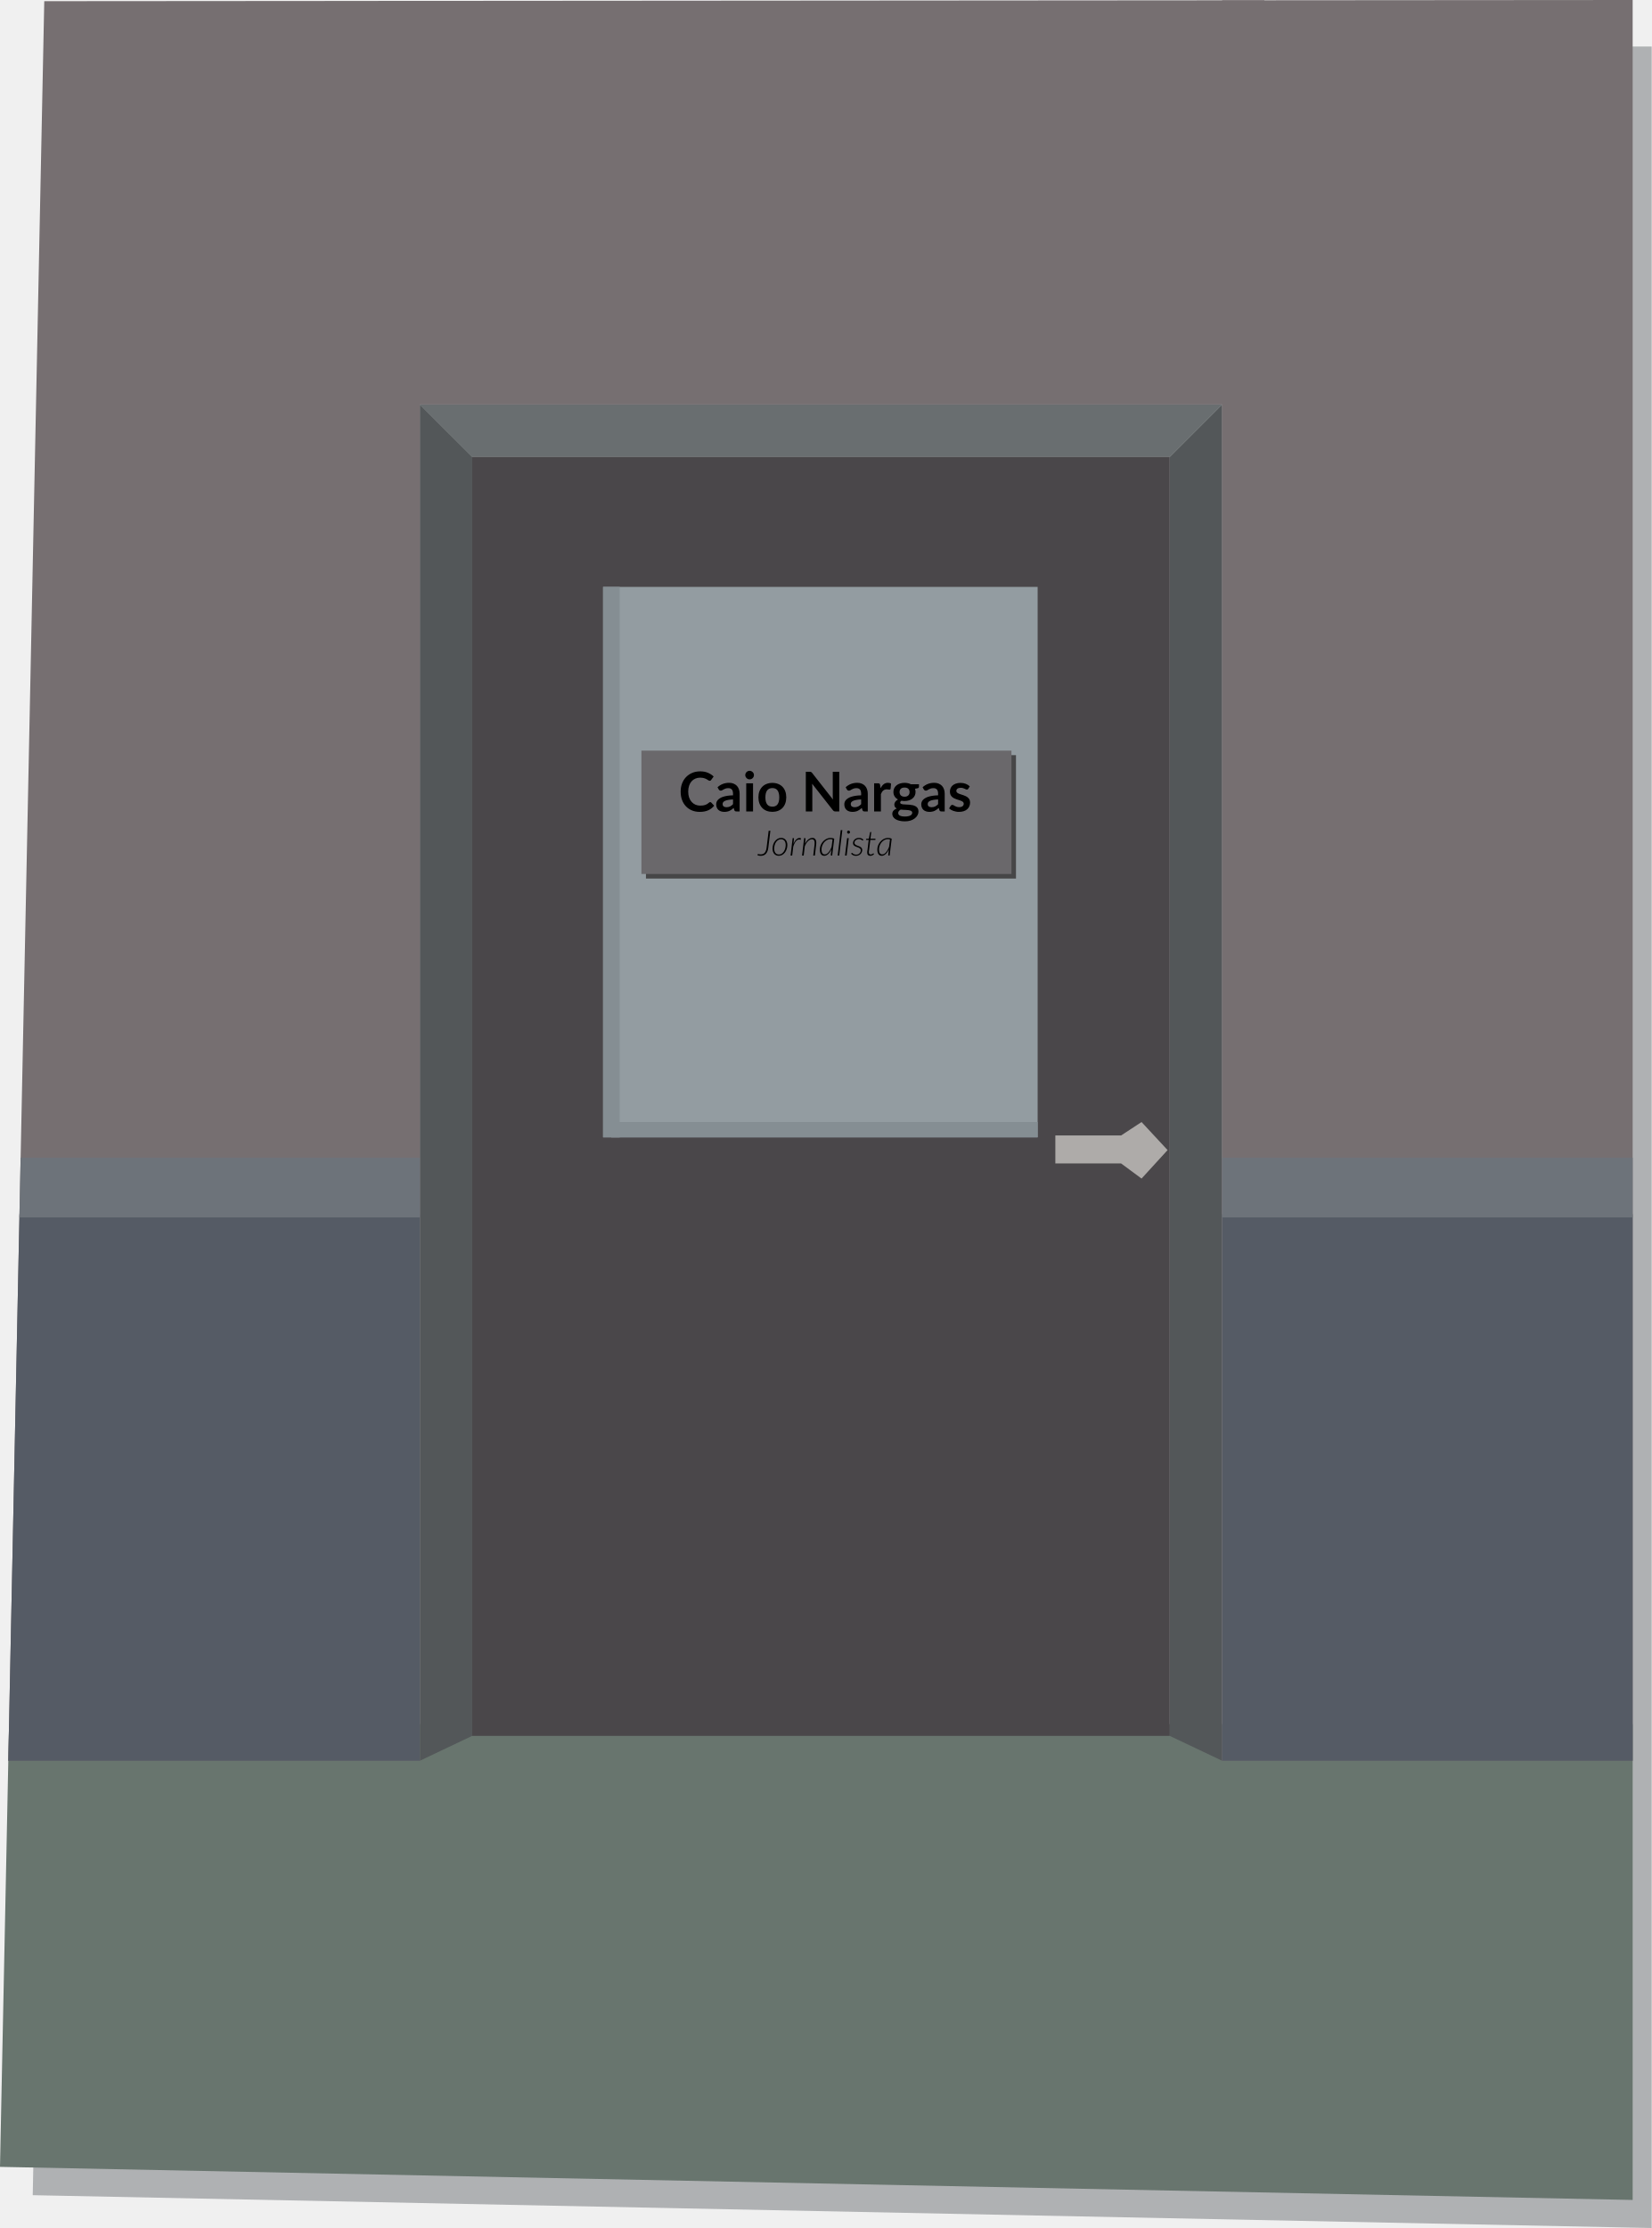
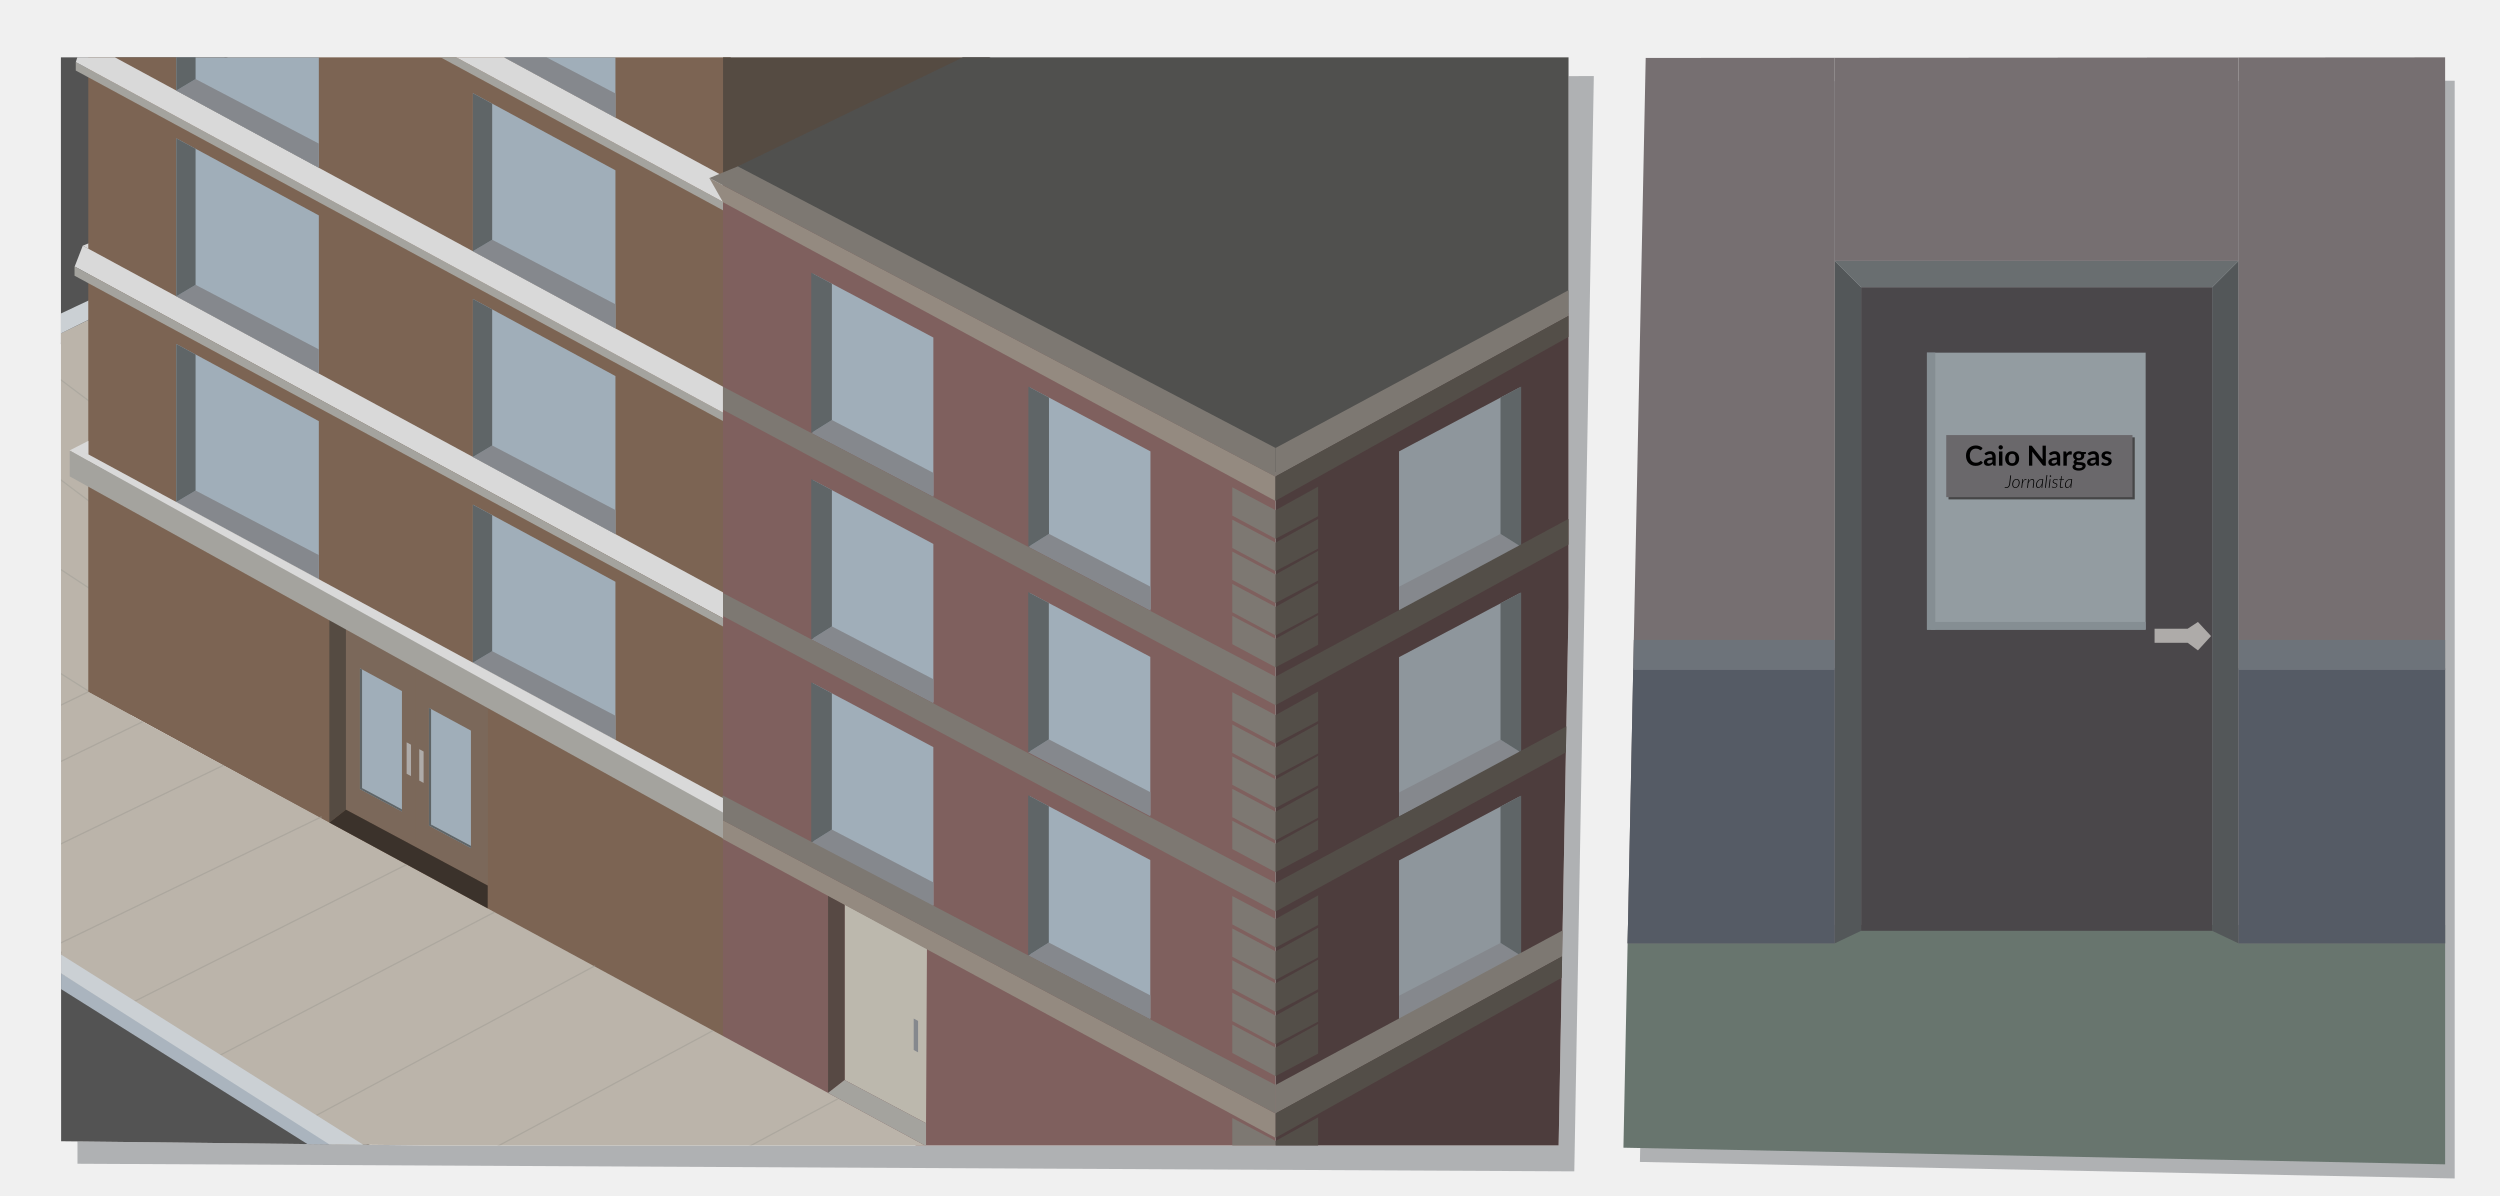
- <svg xmlns="http://www.w3.org/2000/svg" id="Camada_2" data-name="Camada 2" viewBox="0 0 651.44 878.6">
+ <svg xmlns="http://www.w3.org/2000/svg" viewBox="0 0 1920 918.04">
  <defs>
    <style>
      .cls-1 {
        fill: #68756e;
      }

      .cls-2 {
+         fill: #4d3d3d;
+       }
+ 
+       .cls-3 {
        fill: #939ca1;
      }

-       .cls-3 {
+       .cls-4 {
        fill: #535759;
      }

-       .cls-4 {
+       .cls-5 {
+         fill: #a0aeb9;
+       }
+ 
+       .cls-6 {
+         font-family: Lato-Bold, Lato;
+         font-size: 21.2px;
+         font-weight: 700;
+       }
+ 
+       .cls-7 {
+         fill: #bbb4aa;
+       }
+ 
+       .cls-8 {
+         fill: #fff;
+       }
+ 
+       .cls-9 {
+         fill: #535353;
+         stroke: #000;
+       }
+ 
+       .cls-10 {
+         fill: #3b322b;
+       }
+ 
+       .cls-11 {
+         fill: #85888d;
+       }
+ 
+       .cls-12 {
        fill: #766f71;
      }

-       .cls-5 {
+       .cls-13 {
        fill: #4a474a;
      }

-       .cls-6 {
+       .cls-14 {
+         fill: #7c6453;
+       }
+ 
+       .cls-15 {
        fill: #6a686b;
      }

-       .cls-7 {
+       .cls-16, .cls-17, .cls-18 {
        fill: none;
      }

-       .cls-8 {
+       .cls-19 {
        fill: #858e93;
      }

-       .cls-9 {
+       .cls-20 {
+         fill: #534e48;
+       }
+ 
+       .cls-21 {
+         fill: #7b685a;
+       }
+ 
+       .cls-22 {
+         fill: #554b42;
+       }
+ 
+       .cls-23 {
        fill: #464647;
      }

-       .cls-10 {
+       .cls-24 {
+         fill: #aab4be;
+       }
+ 
+       .cls-25 {
+         fill: #574944;
+       }
+ 
+       .cls-26 {
+         fill: #7f605e;
+       }
+ 
+       .cls-27 {
+         clip-path: url(#clippath-1);
+       }
+ 
+       .cls-28 {
        fill: #696e70;
      }

-       .cls-11 {
+       .cls-29 {
+         fill: #bcb8ad;
+       }
+ 
+       .cls-30 {
        fill: #afb1b3;
      }

-       .cls-12 {
+       .cls-31 {
+         fill: #5f6567;
+       }
+ 
+       .cls-32 {
+         fill: #50504e;
+       }
+ 
+       .cls-33 {
+         fill: #6d737a;
+       }
+ 
+       .cls-34 {
        font-family: Lato-LightItalic, Lato;
-         font-size: 13.79px;
+         font-size: 13.51px;
        font-style: italic;
        font-weight: 300;
      }

-       .cls-13 {
-         fill: #6d737a;
-       }
- 
-       .cls-14 {
+       .cls-35 {
        fill: #555b65;
      }

-       .cls-15 {
+       .cls-36 {
+         fill: #8e969c;
+       }
+ 
+       .cls-17 {
+         isolation: isolate;
+         opacity: .5;
+         stroke: #9d9a92;
+       }
+ 
+       .cls-37 {
+         fill: #7d7872;
+       }
+ 
+       .cls-38 {
        fill: #aeaba9;
      }

-       .cls-16 {
+       .cls-39 {
+         fill: #a4a39e;
+       }
+ 
+       .cls-40 {
+         clip-path: url(#clippath-2);
+       }
+ 
+       .cls-18 {
+         stroke: #ada9a0;
+       }
+ 
+       .cls-41 {
+         fill: #cbd0d4;
+       }
+ 
+       .cls-42 {
        clip-path: url(#clippath);
      }

-       .cls-17 {
-         font-family: Lato-Bold, Lato;
-         font-size: 21.63px;
-         font-weight: 700;
+       .cls-43 {
+         fill: #d9d9d9;
+       }
+ 
+       .cls-44 {
+         fill: #948a80;
      }
    </style>
    <clipPath id="clippath">
-       <polygon class="cls-7" points="17.46 .47 643.94 0 643.94 867.54 0 854.49 17.46 .47" />
+       <polygon class="cls-16" points="46.77 44.04 1212.45 44.04 1196.84 889.73 46.93 876.48 46.77 44.04" />
+     </clipPath>
+     <clipPath id="clippath-1">
+       <rect class="cls-16" x="39.16" y="42.42" width="1165.49" height="837.28" />
+     </clipPath>
+     <clipPath id="clippath-2">
+       <polygon class="cls-16" points="1263.9 44.5 1877.85 44.04 1877.85 894.22 1246.79 881.43 1263.9 44.5" />
    </clipPath>
  </defs>
-   <g id="Cena_1_-_Frame_2" data-name="Cena 1 - Frame 2">
-     <g>
-       <polygon class="cls-11" points="30.22 18.81 651.44 18.35 651.44 878.6 12.91 865.66 30.22 18.81" />
-       <g class="cls-16">
+   <g id="Cena_1_-_Frame_1" data-name="Cena 1 - Frame 1">
+     <polygon class="cls-30" points="59.34 61.33 1224.06 58.39 1209.06 899.61 59.5 893.76 59.34 61.33" />
+     <g class="cls-42">
+       <g class="cls-27">
        <g>
-           <rect class="cls-1" x="-172" y="679.9" width="1012.61" height="195" />
-           <path class="cls-3" d="M165.59,159.51l20.68,20.66v504.35l-20.68,9.82V159.51Z" />
-           <path class="cls-3" d="M461.36,180.19l20.68-20.68v534.84l-20.68-9.81V180.19Z" />
-           <path class="cls-10" d="M482.02,159.51l-20.67,20.68H186.26l-20.71-20.68h316.47Z" />
-           <rect class="cls-4" x="-172" y="-105.89" width="337.59" height="800.24" />
-           <rect class="cls-14" x="-172" y="478.8" width="337.59" height="215.55" />
-           <rect class="cls-4" x="482.03" y="-105.89" width="358.58" height="800.24" />
-           <rect class="cls-14" x="482.03" y="478.8" width="358.58" height="215.55" />
-           <rect class="cls-13" x="-172" y="456.55" width="337.59" height="23.53" />
-           <rect class="cls-13" x="482.03" y="456.55" width="358.58" height="23.53" />
-           <rect class="cls-4" x="149.17" y="-105.89" width="349.51" height="265.4" />
-           <rect class="cls-5" x="186.26" y="180.19" width="275.1" height="504.35" />
-           <rect class="cls-2" x="237.86" y="231.44" width="171.4" height="217.03" />
-           <path class="cls-15" d="M442.18,458.8h-25.94v-11.04h25.94l8.06-5.29,10.27,11.06-10.27,11.23-8.06-5.96Z" />
-           <rect class="cls-9" x="254.77" y="297.79" width="145.95" height="48.65" />
-           <rect class="cls-6" x="252.98" y="296" width="145.95" height="48.65" />
-           <rect class="cls-8" x="237.86" y="231.44" width="6.55" height="217.12" />
-           <rect class="cls-8" x="241.1" y="442.47" width="168.16" height="6.09" />
-           <text class="cls-17" transform="translate(267.63 319.99)">
-             <tspan x="0" y="0">Caio Nargas</tspan>
-           </text>
-           <text class="cls-12" transform="translate(299.04 337.38)">
-             <tspan x="0" y="0">Jornalista</tspan>
-           </text>
+           <rect class="cls-8" x="39.16" y="42.42" width="1165.49" height="837.28" />
+           <path class="cls-9" d="M-36.49,290.37V-59.45s430.19,212.46,430.19,212.46L-36.49,290.37Z" />
+           <path class="cls-43" d="M68.83,186.54l-5.27,2.16,5.27,2.9v-5.06Z" />
+           <path class="cls-7" d="M103.58,228.31l-156.13,76.14L1.38,557.34l208.93-17.16L103.58,228.31Z" />
+           <path class="cls-18" d="M68.09,530.84l-41.13-26.02" />
+           <path class="cls-18" d="M77.76,457.84l-44.94-29.56M93.54,403.82l-76.36-57.52M106.89,337.03l-76.36-57.52" />
+           <path class="cls-9" d="M302.88,891.57H34.63v-168.09l268.25,168.09Z" />
+           <path class="cls-24" d="M39.04,754.7v-12.23l218.59,133.49v7.44l-19.3-3.35-199.29-125.35Z" />
+           <path class="cls-41" d="M9.63,274.45l79.13-39.19-11.63-8.79-54.66,25.75-12.84,22.24Z" />
+           <path class="cls-14" d="M67.79,39.57h493.4l-1.67,759.95L67.79,531.32V39.57Z" />
+           <path class="cls-26" d="M555.3,133.22l424.3,229.51v669.46l-424.3-234.28V133.22Z" />
+           <path class="cls-2" d="M1217.56,233.11l-237.97,129.61v524.34h237.97V233.11Z" />
+           <path class="cls-7" d="M710.33,879.7L39.16,515.92v226.46l216.41,137.32h454.76Z" />
+           <path class="cls-5" d="M135.41,264.22l109.46,59.22v121.4l-109.46-59.27v-121.35Z" />
+           <path class="cls-5" d="M363.19,387.58l109.46,59.21v121.41l-109.46-59.27v-121.35Z" />
+           <path class="cls-17" d="M38.79,727.97l208.24-100.72M103.2,769.06l210.48-105.8M168.81,810.5l210.96-109.97M242.56,856.83l214.55-115.2M333.11,906.64l214.55-115.2M429.32,958.88l214.55-115.2M-34.98,687.62l206.79-99.99M-96.66,654.51l206.36-100.34M-138.47,631.61l206.36-100.34" />
+           <path class="cls-5" d="M363.2,229.61l109.46,59.21v121.41l-109.46-59.27v-121.35Z" />
+           <path class="cls-5" d="M363.2,71.59l109.46,59.21v121.41l-109.46-59.27v-121.35Z" />
+           <path class="cls-5" d="M363.2-90.32l109.46,59.21v121.4l-109.46-59.27v-121.35Z" />
+           <path class="cls-5" d="M135.41,106.23l109.46,59.21v121.41l-109.46-59.27v-121.35Z" />
+           <path class="cls-22" d="M765.48,42.05l-210.18,91.24V42.05h210.18Z" />
+           <path class="cls-29" d="M648.67,694.64l63.23,33.83-.71,134.14-62.52-33.16v-134.82Z" />
+           <path class="cls-25" d="M635.95,687.8l12.72,6.82v134.8l-12.72,9.96v-151.58Z" />
+           <path class="cls-43" d="M63.56,188.69l491.74,266.27v19.88L57.34,204.71l6.22-16.02Z" />
+           <path class="cls-39" d="M57.25,204.61l498.04,270.22v6.34L57.25,211.76v-7.15Z" />
+           <path class="cls-39" d="M58.19,47.67l497.03,269.19v6.5L58.19,54.17v-6.5Z" />
+           <path class="cls-39" d="M63.6-111.29l491.67,266.32v6.5L63.6-104.78v-6.5Z" />
+           <path class="cls-43" d="M63.55,30.65l491.67,266.32v19.9L58.22,47.68l5.33-17.03Z" />
+           <path class="cls-43" d="M63.63-131.19l491.67,266.32v19.9L63.63-111.29v-19.9Z" />
+           <path class="cls-11" d="M135.41,385.56l14.79-8.82,94.67,49.57v18.53l-109.46-59.28Z" />
+           <path class="cls-11" d="M363.19,508.92l14.79-8.82,94.67,49.57v18.53l-109.46-59.28Z" />
+           <path class="cls-11" d="M363.19,350.95l14.79-8.82,94.67,49.57v18.53l-109.46-59.28Z" />
+           <path class="cls-11" d="M363.19,192.93l14.79-8.82,94.67,49.57v18.53l-109.46-59.28Z" />
+           <path class="cls-11" d="M363.2,31.02l14.79-8.82,94.67,49.57v18.53l-109.46-59.28Z" />
+           <path class="cls-11" d="M135.41,227.57l14.79-8.82,94.67,49.57v18.53l-109.46-59.28Z" />
+           <path class="cls-31" d="M135.41,264.23l14.79,8v104.51l-14.79,8.82v-121.33Z" />
+           <path class="cls-31" d="M363.19,387.6l14.79,8v104.51l-14.79,8.82v-121.33Z" />
+           <path class="cls-5" d="M624.09,524.61l92.71,49.17v121.41l-92.71-49.22v-121.35Z" />
+           <path class="cls-11" d="M623.01,647.12l15.87-9.99,77.95,40.57v18.53l-93.82-49.11Z" />
+           <path class="cls-31" d="M623.03,524l15.85,8.43v104.71l-15.85,9.97v-123.1Z" />
+           <path class="cls-5" d="M624.11,368.57l92.71,49.17v121.41l-92.71-49.22v-121.35Z" />
+           <path class="cls-11" d="M623.03,491.08l15.87-9.99,77.95,40.57v18.53l-93.82-49.11Z" />
+           <path class="cls-31" d="M623.05,367.95l15.85,8.43v104.71l-15.85,9.97v-123.1Z" />
+           <path class="cls-5" d="M624.11,210.06l92.71,49.17v121.41l-92.71-49.22v-121.35Z" />
+           <path class="cls-11" d="M623.03,332.57l15.87-9.99,77.95,40.57v18.53l-93.82-49.11Z" />
+           <path class="cls-31" d="M623.05,209.44l15.85,8.43v104.71l-15.85,9.97v-123.1Z" />
+           <path class="cls-5" d="M790.7,611.36l92.72,49.17v121.41l-92.72-49.22v-121.35Z" />
+           <path class="cls-11" d="M789.62,733.87l15.87-9.99,77.95,40.57v18.53l-93.82-49.11Z" />
+           <path class="cls-31" d="M789.64,610.74l15.85,8.43v104.71l-15.85,9.97v-123.1Z" />
+           <path class="cls-5" d="M790.72,455.31l92.71,49.17v121.41l-92.71-49.22v-121.35Z" />
+           <path class="cls-11" d="M789.64,577.82l15.87-9.99,77.95,40.57v18.53l-93.82-49.11Z" />
+           <path class="cls-31" d="M789.66,454.7l15.85,8.43v104.71l-15.85,9.97v-123.1Z" />
+           <path class="cls-36" d="M1167.18,455.53l-92.72,49.17v121.41l92.72-49.22v-121.35Z" />
+           <path class="cls-11" d="M1168.26,578.04l-15.87-9.99-77.95,40.57v18.53l93.82-49.11Z" />
+           <path class="cls-31" d="M1168.24,454.91l-15.85,8.43v104.71l15.85,9.97v-123.1Z" />
+           <path class="cls-36" d="M1167.18,611.63l-92.72,49.17v121.41l92.72-49.22v-121.35Z" />
+           <path class="cls-11" d="M1168.26,734.14l-15.87-9.99-77.95,40.57v18.53l93.82-49.11Z" />
+           <path class="cls-31" d="M1168.24,611.02l-15.85,8.43v104.71l15.85,9.97v-123.1Z" />
+           <path class="cls-36" d="M1167.18,297.5l-92.72,49.17v121.4l92.72-49.22v-121.35Z" />
+           <path class="cls-11" d="M1168.26,420.01l-15.87-9.99-77.95,40.57v18.53l93.82-49.11Z" />
+           <path class="cls-31" d="M1168.24,296.89l-15.85,8.43v104.71l15.85,9.97v-123.1Z" />
+           <path class="cls-5" d="M790.84,297.5l92.71,49.17v121.4l-92.71-49.22v-121.35Z" />
+           <path class="cls-11" d="M789.76,420.01l15.87-9.99,77.95,40.57v18.53l-93.82-49.11Z" />
+           <path class="cls-31" d="M789.78,296.89l15.85,8.43v104.71l-15.85,9.97v-123.1Z" />
+           <path class="cls-31" d="M363.2,229.62l14.79,8v104.51l-14.79,8.82v-121.33Z" />
+           <path class="cls-31" d="M363.2,71.61l14.79,8v104.51l-14.79,8.82v-121.33Z" />
+           <path class="cls-31" d="M135.41,106.24l14.79,8v104.51l-14.79,8.82v-121.33Z" />
+           <path class="cls-5" d="M135.41-68.56L244.87-9.34v138.15l-109.46-59.27V-68.56Z" />
+           <path class="cls-11" d="M135.41,69.53l14.79-8.82,94.67,49.57v18.53l-109.46-59.28Z" />
+           <path class="cls-31" d="M135.41-68.54l14.79,8V60.71l-14.79,8.82V-68.54Z" />
+           <path class="cls-21" d="M265.64,481.96l53.75,29.46v139.15l-53.75-28.77v-139.84Z" />
+           <path class="cls-5" d="M276.45,513.27l32.24,17.46v92.51l-32.24-17.24v-92.74Z" />
+           <path class="cls-21" d="M319.39,510.97l55.29,29.48v139.66l-55.29-29.54v-139.6Z" />
+           <path class="cls-5" d="M329.44,543.65l32.24,17.46v90.19l-32.24-17.24v-90.42Z" />
+           <path class="cls-22" d="M252.94,473.46l12.72,6.7v141.62l-12.72,9.96v-158.28Z" />
+           <path class="cls-31" d="M276.43,513.27l1.64.86v92.76l-1.64-.88v-92.74Z" />
+           <path class="cls-31" d="M329.44,543.65l1.64.86v90.43l-1.64-.88v-90.41Z" />
+           <path class="cls-31" d="M278.07,605.22l30.63,16.39v1.68l-30.63-16.39v-1.68Z" />
+           <path class="cls-11" d="M701.73,782.24l3.35,1.81v24.14l-3.35-1.81v-24.13Z" />
+           <path class="cls-31" d="M331.09,633.26l30.63,16.39v1.68l-30.63-16.39v-1.68Z" />
+           <path class="cls-38" d="M321.98,575.34l3.35,1.81v24.14l-3.35-1.81v-24.13Z" />
+           <path class="cls-38" d="M312.3,570.11l3.35,1.81v24.12l-3.35-1.81v-24.13Z" />
+           <path class="cls-10" d="M252.95,631.73l12.7-9.94,108.93,58.31-.04,17.52-121.59-65.9Z" />
+           <path class="cls-39" d="M635.95,839.39l12.7-9.94,62.55,33.18v17.54l-75.25-40.79Z" />
+           <path class="cls-41" d="M281.61,880.81l-242.58-152.63v14.33l216.9,138.3h25.68Z" />
+           <path class="cls-32" d="M896.83-32.16l-341.52,165.42,424.28,229.47,241.19-131.35-10.94-247-313.01-16.54Z" />
+           <path class="cls-44" d="M544.75,136.76l434.84,229.28v18.69l-424.3-229.41-10.54-18.56Z" />
+           <path class="cls-44" d="M544.14,624.11l435.46,231.05v18.69l-424.3-229.41-11.17-20.33Z" />
+           <path class="cls-37" d="M566.64,127.79l412.97,216.23v22.09l-434.86-229.36,21.89-8.96Z" />
+           <path class="cls-37" d="M555.33,611.02l424.27,222.21v21.93l-435.46-231.04,11.19-13.11Z" />
+           <path class="cls-37" d="M555.33,455.49l424.27,222.61v21.93l-424.27-226.85v-17.69Z" />
+           <path class="cls-37" d="M946.4,858.64l33.19,17.58v21.93l-33.19-17.76v-21.75Z" />
+           <path class="cls-37" d="M946.4,786.93l33.19,17.58v21.93l-33.19-17.76v-21.75Z" />
+           <path class="cls-37" d="M946.4,630.33l33.19,17.58v21.93l-33.19-17.76v-21.75Z" />
+           <path class="cls-37" d="M946.4,472.99l33.2,17.58v21.93l-33.2-17.76v-21.75Z" />
+           <path class="cls-37" d="M946.4,762.42l33.19,17.58v21.93l-33.19-17.76v-21.75Z" />
+           <path class="cls-37" d="M946.4,605.82l33.19,17.58v21.93l-33.19-17.76v-21.75Z" />
+           <path class="cls-37" d="M946.4,448.47l33.2,17.58v21.93l-33.2-17.76v-21.75Z" />
+           <path class="cls-43" d="M63.57,346.64l491.67,266.32v19.9L53.47,345.97l10.1.67Z" />
+           <path class="cls-39" d="M53.53,345.97l501.72,278.04v19.9L53.53,365.87v-19.9Z" />
+           <path class="cls-37" d="M946.4,737.56l33.19,17.58v21.93l-33.19-17.76v-21.75Z" />
+           <path class="cls-37" d="M946.4,580.96l33.19,17.58v21.93l-33.19-17.76v-21.75Z" />
+           <path class="cls-37" d="M946.4,423.62l33.2,17.58v21.93l-33.2-17.76v-21.75Z" />
+           <path class="cls-37" d="M946.4,713.05l33.19,17.58v21.93l-33.19-17.76v-21.75Z" />
+           <path class="cls-37" d="M946.4,556.45l33.19,17.58v21.93l-33.19-17.76v-21.75Z" />
+           <path class="cls-37" d="M946.4,399.1l33.2,17.58v21.93l-33.2-17.76v-21.75Z" />
+           <path class="cls-37" d="M946.4,688.19l33.19,17.58v21.93l-33.19-17.76v-21.75Z" />
+           <path class="cls-37" d="M946.4,531.59l33.19,17.58v21.93l-33.19-17.76v-21.75Z" />
+           <path class="cls-37" d="M946.4,374.24l33.2,17.58v21.93l-33.2-17.76v-21.75Z" />
+           <path class="cls-37" d="M979.62,344.04l225-121.15v19.74l-225,123.32v-21.9Z" />
+           <path class="cls-37" d="M979.59,833.26l225-121.15v19.74l-225,123.32v-21.9Z" />
+           <path class="cls-20" d="M979.6,678.11l225-121.15v19.74l-225,123.32v-21.9Z" />
+           <path class="cls-20" d="M979.6,876.28l32.72-18.17v22.74l-32.72,17.34v-21.9Z" />
+           <path class="cls-20" d="M979.6,804.57l32.72-18.17v22.74l-32.72,17.34v-21.9Z" />
+           <path class="cls-20" d="M979.6,647.97l32.72-18.17v22.74l-32.72,17.34v-21.9Z" />
+           <path class="cls-20" d="M979.6,490.62l32.72-18.17v22.74l-32.72,17.34v-21.9Z" />
+           <path class="cls-20" d="M979.6,780.05l32.72-18.17v22.74l-32.72,17.34v-21.9Z" />
+           <path class="cls-20" d="M979.6,623.45l32.72-18.17v22.74l-32.72,17.34v-21.9Z" />
+           <path class="cls-20" d="M979.6,466.11l32.72-18.17v22.74l-32.72,17.34v-21.9Z" />
+           <path class="cls-20" d="M979.6,755.2l32.72-18.17v22.74l-32.72,17.34v-21.9Z" />
+           <path class="cls-20" d="M979.6,598.6l32.72-18.17v22.74l-32.72,17.34v-21.9Z" />
+           <path class="cls-20" d="M979.6,441.25l32.72-18.17v22.74l-32.72,17.34v-21.9Z" />
+           <path class="cls-20" d="M979.6,730.68l32.72-18.17v22.74l-32.72,17.34v-21.9Z" />
+           <path class="cls-20" d="M979.6,574.08l32.72-18.17v22.74l-32.72,17.34v-21.9Z" />
+           <path class="cls-20" d="M979.6,416.74l32.72-18.17v22.74l-32.72,17.34v-21.9Z" />
+           <path class="cls-20" d="M979.6,705.83l32.72-18.17v22.74l-32.72,17.34v-21.9Z" />
+           <path class="cls-20" d="M979.6,549.23l32.72-18.17v22.74l-32.72,17.34v-21.9Z" />
+           <path class="cls-20" d="M979.6,391.88l32.72-18.17v22.74l-32.72,17.34v-21.9Z" />
+           <path class="cls-20" d="M979.59,519.66l225-121.15v19.74l-225,123.32v-21.9Z" />
+           <path class="cls-20" d="M979.41,366l226.75-124.24v16.12l-226.75,126.81v-18.69Z" />
+           <path class="cls-20" d="M979.6,855.15l226.75-124.24v16.12l-226.75,126.81v-18.69Z" />
+           <path class="cls-43" d="M67.85,338.56v10.28l-14.4-2.91,14.4-7.37Z" />
+           <path class="cls-37" d="M555.31,297.03l424.27,222.61v21.93l-424.27-226.85v-17.69Z" />
        </g>
      </g>
    </g>
  </g>
+   <g id="Cena_1_-_Frame_2" data-name="Cena 1 - Frame 2">
+     <polygon class="cls-30" points="1276.41 62.47 1885.2 62.02 1885.2 905.06 1259.45 892.37 1276.41 62.47" />
+     <g class="cls-40">
+       <g>
+         <rect class="cls-1" x="1078.24" y="710.33" width="992.35" height="191.1" />
+         <path class="cls-4" d="M1409.07,200.36l20.26,20.25v494.26l-20.26,9.63V200.36Z" />
+         <path class="cls-4" d="M1698.92,220.63l20.26-20.27v524.14l-20.26-9.62V220.63Z" />
+         <path class="cls-28" d="M1719.17,200.36l-20.25,20.26h-269.59l-20.3-20.26h310.14Z" />
+         <rect class="cls-12" x="1078.24" y="-59.73" width="330.83" height="784.23" />
+         <rect class="cls-35" x="1078.24" y="513.26" width="330.83" height="211.23" />
+         <rect class="cls-12" x="1719.18" y="-59.73" width="351.41" height="784.23" />
+         <rect class="cls-35" x="1719.18" y="513.26" width="351.41" height="211.23" />
+         <rect class="cls-33" x="1078.24" y="491.45" width="330.83" height="23.06" />
+         <rect class="cls-33" x="1719.18" y="491.45" width="351.41" height="23.06" />
+         <rect class="cls-12" x="1409.07" y="-59.73" width="310.12" height="260.09" />
+         <rect class="cls-13" x="1429.33" y="220.62" width="269.59" height="494.26" />
+         <rect class="cls-3" x="1479.89" y="270.85" width="167.97" height="212.69" />
+         <path class="cls-38" d="M1680.13,493.66h-25.42v-10.81h25.42l7.89-5.19,10.06,10.84-10.06,11-7.89-5.84Z" />
+         <rect class="cls-23" x="1496.46" y="335.87" width="143.03" height="47.68" />
+         <rect class="cls-15" x="1494.71" y="334.12" width="143.03" height="47.68" />
+         <rect class="cls-19" x="1479.89" y="270.85" width="6.42" height="212.78" />
+         <rect class="cls-19" x="1483.07" y="477.65" width="164.79" height="5.97" />
+         <text class="cls-6" transform="translate(1509.07 357.62)">
+           <tspan x="0" y="0">Caio Nargas</tspan>
+         </text>
+         <text class="cls-34" transform="translate(1539.84 374.67)">
+           <tspan x="0" y="0">Jornalista</tspan>
+         </text>
+       </g>
+     </g>
+   </g>
</svg>
